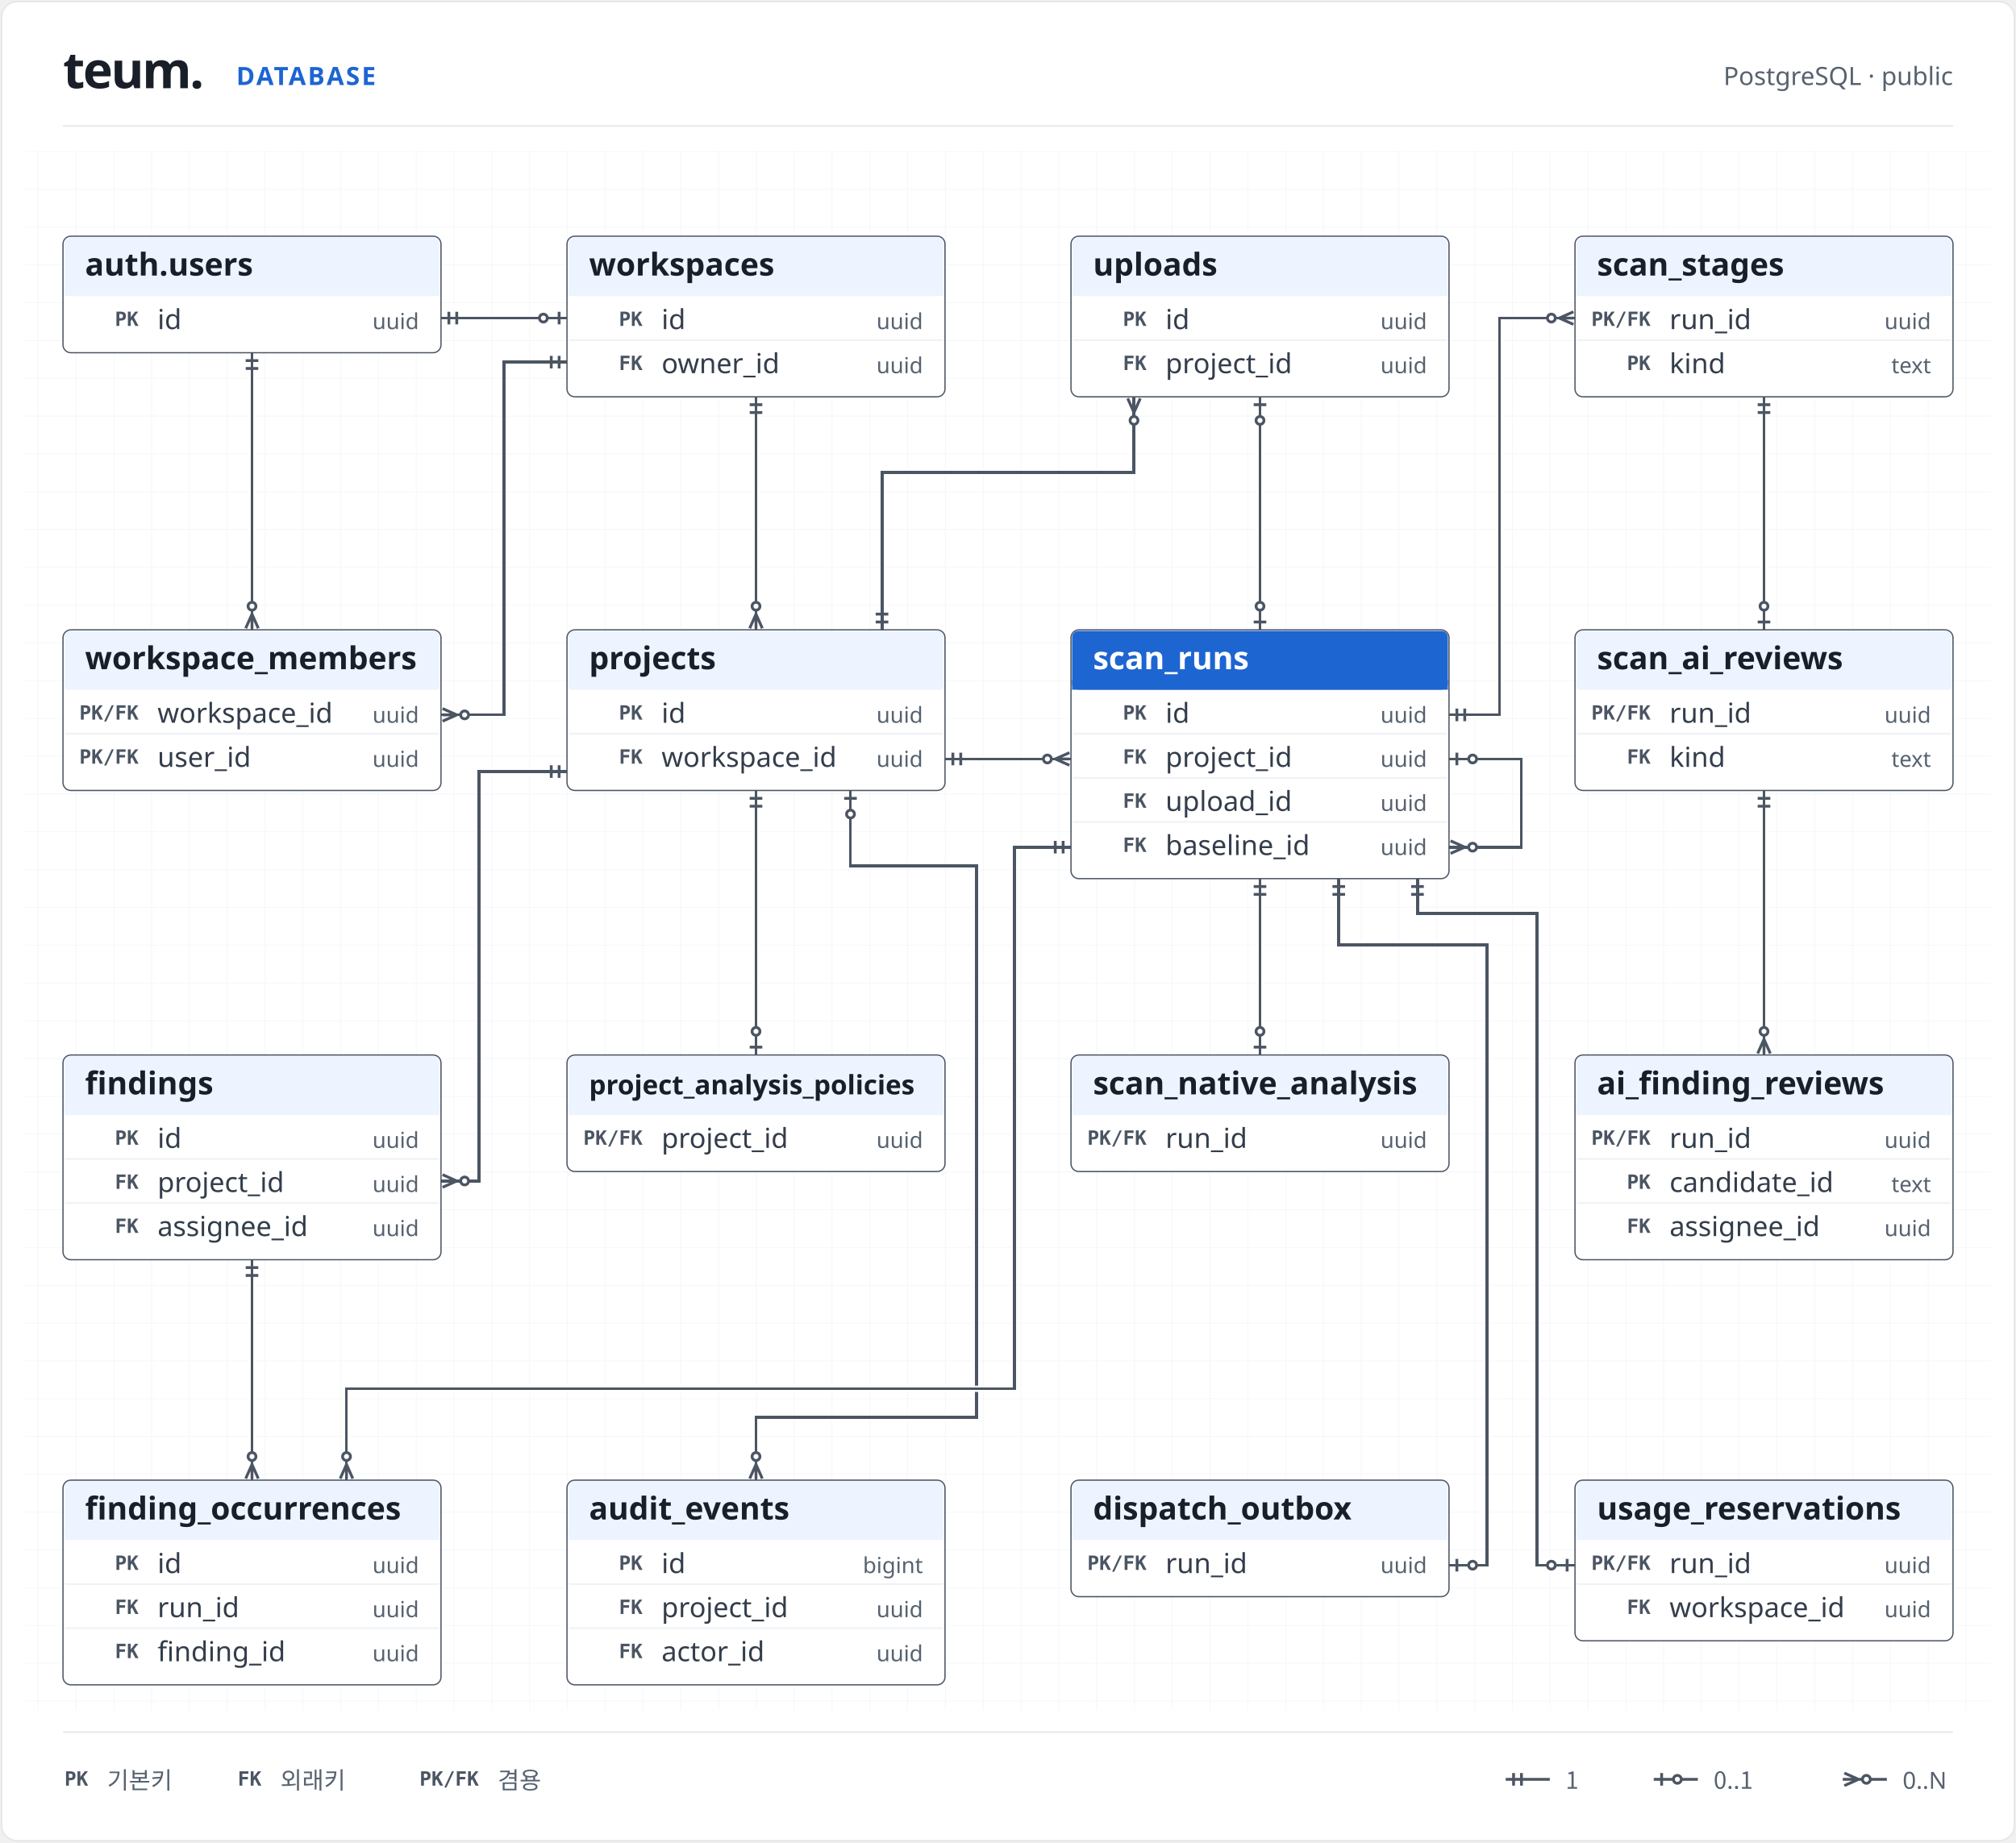
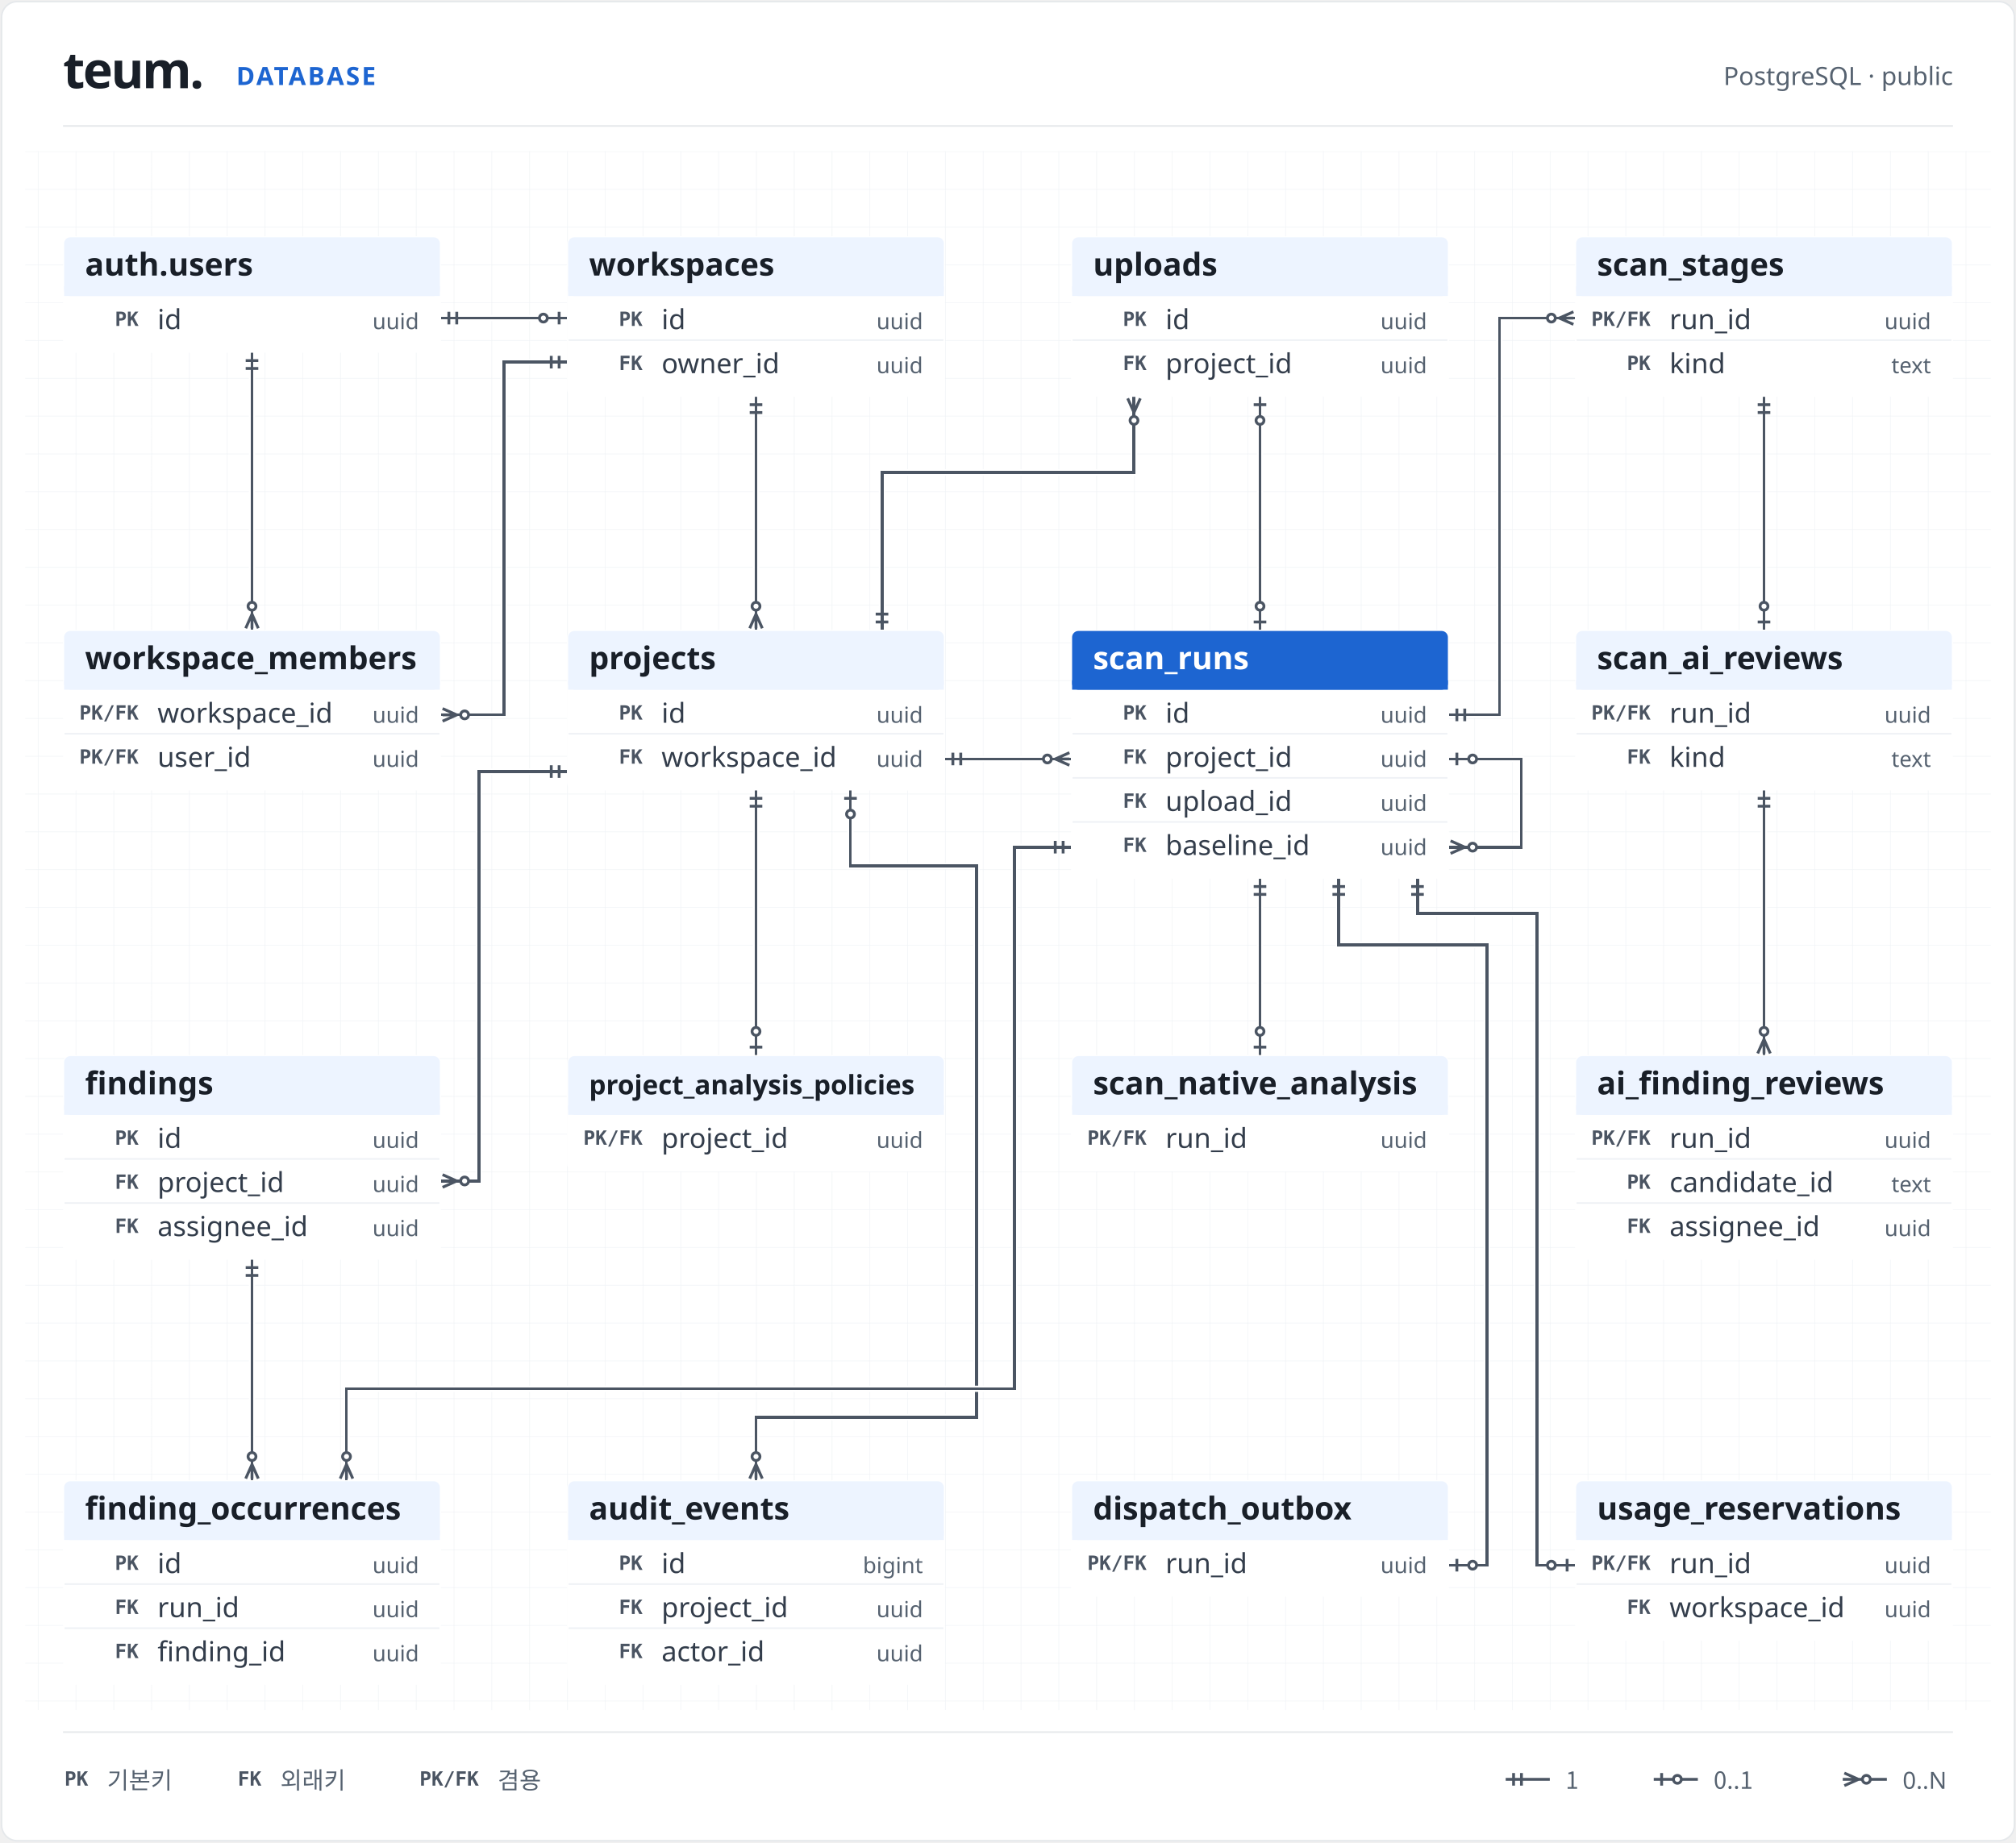
<svg xmlns="http://www.w3.org/2000/svg" width="1280" height="1170" viewBox="0 0 1280 1170" role="img" aria-labelledby="database-title database-desc" xml:lang="ko">
  <defs>
    <pattern id="grid" width="24" height="24" patternUnits="userSpaceOnUse">
      <path d="M24 0H0V24" fill="none" stroke="#eef1f5" stroke-width=".6" />
    </pattern>
  </defs>
  <style>
    text{font-family:"Apple SD Gothic Neo","Noto Sans KR","Malgun Gothic",sans-serif;fill:#191f28}
    .muted{fill:#566270}.blue{fill:#1d65d1}
    .edge-halo{fill:none;stroke:#fff;stroke-width:4;stroke-linejoin:round}
    .wire,.end{fill:none;stroke:#4b5563;stroke-width:1.8;stroke-linejoin:miter;stroke-linecap:butt}
    [data-fk]&gt;.wire{shape-rendering:crispEdges}
    .end circle,.optional{fill:#fff}
-     .outline{fill:#fff;stroke:#4b5563;stroke-width:.8}
+     .outline{fill:#fff;stroke:none}
    .head{fill:#edf4ff}.focus .head{fill:#1d65d1}
    .name{font-size:20px;font-weight:650}.focus .name{fill:#fff}
    .field{font-size:17.5px;fill:#333d4b}.type{font-size:14px;fill:#566270;text-anchor:end}
    .row-line{stroke:#eef1f5;stroke-width:1}
    .key{font-family:ui-monospace,"SFMono-Regular",Menlo,Consolas,monospace;font-size:12.5px;font-weight:650;fill:#4b5563;text-anchor:end}
  </style>
  <rect x="1" y="1" width="1278" height="1168" rx="10" fill="#fff" stroke="#e5e8eb" />
  <text x="40" y="56" font-size="32" font-weight="750" letter-spacing="-1.2">teum.</text>
  <text x="150" y="54" font-size="16" font-weight="650" letter-spacing="1.2" class="blue">DATABASE</text>
  <text x="1240" y="54" font-size="16" text-anchor="end" class="muted">PostgreSQL · public</text>
  <path d="M40 80H1240" stroke="#e5e8eb" />
  <rect x="16" y="96" width="1248" height="990" fill="url(#grid)" />
  <g data-fk="workspaces_owner_id_fkey" data-parent="auth.users" data-child="public.workspaces">
    <path class="edge-halo" d="M280 202L360 202" />
    <path class="wire" d="M280 202L360 202" />
    <g class="end" data-end="parent" data-min="1" data-max="one" transform="translate(280 202) rotate(0)">
      <path d="M5-4V4" />
      <path d="M10-4V4" />
    </g>
    <g class="end" data-end="child" data-min="0" data-max="one" transform="translate(360 202) rotate(180)">
      <path d="M5-4V4" />
      <circle cx="15" cy="0" r="2.5" />
    </g>
  </g>
  <g data-fk="workspace_members_user_id_fkey" data-parent="auth.users" data-child="public.workspace_members">
    <path class="edge-halo" d="M160 224L160 400" />
    <path class="wire" d="M160 224L160 400" />
    <g class="end" data-end="parent" data-min="1" data-max="one" transform="translate(160 224) rotate(90)">
      <path d="M5-4V4" />
      <path d="M10-4V4" />
    </g>
    <g class="end" data-end="child" data-min="0" data-max="many" transform="translate(160 400) rotate(-90)">
      <path d="M1-4L10 0L1 4M1 0H10" />
      <circle cx="15" cy="0" r="2.5" />
    </g>
  </g>
  <g data-fk="workspace_members_workspace_id_fkey" data-parent="public.workspaces" data-child="public.workspace_members">
    <path class="edge-halo" d="M360 230L320 230L320 454L280 454" />
    <path class="wire" d="M360 230L320 230L320 454L280 454" />
    <g class="end" data-end="parent" data-min="1" data-max="one" transform="translate(360 230) rotate(180)">
      <path d="M5-4V4" />
      <path d="M10-4V4" />
    </g>
    <g class="end" data-end="child" data-min="0" data-max="many" transform="translate(280 454) rotate(0)">
      <path d="M1-4L10 0L1 4M1 0H10" />
      <circle cx="15" cy="0" r="2.5" />
    </g>
  </g>
  <g data-fk="projects_workspace_id_fkey" data-parent="public.workspaces" data-child="public.projects">
    <path class="edge-halo" d="M480 252L480 400" />
    <path class="wire" d="M480 252L480 400" />
    <g class="end" data-end="parent" data-min="1" data-max="one" transform="translate(480 252) rotate(90)">
      <path d="M5-4V4" />
      <path d="M10-4V4" />
    </g>
    <g class="end" data-end="child" data-min="0" data-max="many" transform="translate(480 400) rotate(-90)">
      <path d="M1-4L10 0L1 4M1 0H10" />
      <circle cx="15" cy="0" r="2.5" />
    </g>
  </g>
  <g data-fk="project_analysis_policies_project_id_workspace_id_fkey" data-parent="public.projects" data-child="public.project_analysis_policies">
    <path class="edge-halo" d="M480 502L480 670" />
    <path class="wire" d="M480 502L480 670" />
    <g class="end" data-end="parent" data-min="1" data-max="one" transform="translate(480 502) rotate(90)">
      <path d="M5-4V4" />
      <path d="M10-4V4" />
    </g>
    <g class="end" data-end="child" data-min="0" data-max="one" transform="translate(480 670) rotate(-90)">
      <path d="M5-4V4" />
      <circle cx="15" cy="0" r="2.5" />
    </g>
  </g>
  <g data-fk="audit_events_project_id_workspace_id_fkey" data-parent="public.projects" data-child="public.audit_events">
    <path class="edge-halo" d="M540 502L540 550L620 550L620 900L480 900L480 940" />
    <path class="wire" d="M540 502L540 550L620 550L620 900L480 900L480 940" />
    <g class="end" data-end="parent" data-min="0" data-max="one" transform="translate(540 502) rotate(90)">
      <path d="M5-4V4" />
      <circle cx="15" cy="0" r="2.5" />
    </g>
    <g class="end" data-end="child" data-min="0" data-max="many" transform="translate(480 940) rotate(-90)">
      <path d="M1-4L10 0L1 4M1 0H10" />
      <circle cx="15" cy="0" r="2.5" />
    </g>
  </g>
  <g data-fk="uploads_project_id_workspace_id_fkey" data-parent="public.projects" data-child="public.uploads">
    <path class="edge-halo" d="M560 400L560 300L720 300L720 252" />
    <path class="wire" d="M560 400L560 300L720 300L720 252" />
    <g class="end" data-end="parent" data-min="1" data-max="one" transform="translate(560 400) rotate(-90)">
      <path d="M5-4V4" />
      <path d="M10-4V4" />
    </g>
    <g class="end" data-end="child" data-min="0" data-max="many" transform="translate(720 252) rotate(90)">
      <path d="M1-4L10 0L1 4M1 0H10" />
      <circle cx="15" cy="0" r="2.5" />
    </g>
  </g>
  <g data-fk="scan_runs_project_id_workspace_id_fkey" data-parent="public.projects" data-child="public.scan_runs">
    <path class="edge-halo" d="M600 482L680 482" />
    <path class="wire" d="M600 482L680 482" />
    <g class="end" data-end="parent" data-min="1" data-max="one" transform="translate(600 482) rotate(0)">
      <path d="M5-4V4" />
      <path d="M10-4V4" />
    </g>
    <g class="end" data-end="child" data-min="0" data-max="many" transform="translate(680 482) rotate(180)">
      <path d="M1-4L10 0L1 4M1 0H10" />
      <circle cx="15" cy="0" r="2.5" />
    </g>
  </g>
  <g data-fk="findings_project_id_workspace_id_fkey" data-parent="public.projects" data-child="public.findings">
    <path class="edge-halo" d="M360 490L304 490L304 750L280 750" />
    <path class="wire" d="M360 490L304 490L304 750L280 750" />
    <g class="end" data-end="parent" data-min="1" data-max="one" transform="translate(360 490) rotate(180)">
      <path d="M5-4V4" />
      <path d="M10-4V4" />
    </g>
    <g class="end" data-end="child" data-min="0" data-max="many" transform="translate(280 750) rotate(0)">
      <path d="M1-4L10 0L1 4M1 0H10" />
      <circle cx="15" cy="0" r="2.5" />
    </g>
  </g>
  <g data-fk="scan_runs_upload_id_project_id_workspace_id_fkey" data-parent="public.uploads" data-child="public.scan_runs">
    <path class="edge-halo" d="M800 252L800 400" />
    <path class="wire" d="M800 252L800 400" />
    <g class="end" data-end="parent" data-min="0" data-max="one" transform="translate(800 252) rotate(90)">
      <path d="M5-4V4" />
      <circle cx="15" cy="0" r="2.5" />
    </g>
    <g class="end" data-end="child" data-min="0" data-max="one" transform="translate(800 400) rotate(-90)">
      <path d="M5-4V4" />
      <circle cx="15" cy="0" r="2.5" />
    </g>
  </g>
  <g data-fk="scan_runs_baseline_id_project_id_workspace_id_fkey" data-parent="public.scan_runs" data-child="public.scan_runs">
    <path class="edge-halo" d="M920 482L966 482L966 538L920 538" />
    <path class="wire" d="M920 482L966 482L966 538L920 538" />
    <g class="end" data-end="parent" data-min="0" data-max="one" transform="translate(920 482) rotate(0)">
      <path d="M5-4V4" />
      <circle cx="15" cy="0" r="2.5" />
    </g>
    <g class="end" data-end="child" data-min="0" data-max="many" transform="translate(920 538) rotate(0)">
      <path d="M1-4L10 0L1 4M1 0H10" />
      <circle cx="15" cy="0" r="2.5" />
    </g>
  </g>
  <g data-fk="scan_native_analysis_run_id_project_id_workspace_id_fkey" data-parent="public.scan_runs" data-child="public.scan_native_analysis">
    <path class="edge-halo" d="M800 558L800 670" />
    <path class="wire" d="M800 558L800 670" />
    <g class="end" data-end="parent" data-min="1" data-max="one" transform="translate(800 558) rotate(90)">
      <path d="M5-4V4" />
      <path d="M10-4V4" />
    </g>
    <g class="end" data-end="child" data-min="0" data-max="one" transform="translate(800 670) rotate(-90)">
      <path d="M5-4V4" />
      <circle cx="15" cy="0" r="2.5" />
    </g>
  </g>
  <g data-fk="scan_stages_run_id_project_id_workspace_id_fkey" data-parent="public.scan_runs" data-child="public.scan_stages">
    <path class="edge-halo" d="M920 454L952 454L952 202L1000 202" />
    <path class="wire" d="M920 454L952 454L952 202L1000 202" />
    <g class="end" data-end="parent" data-min="1" data-max="one" transform="translate(920 454) rotate(0)">
      <path d="M5-4V4" />
      <path d="M10-4V4" />
    </g>
    <g class="end" data-end="child" data-min="0" data-max="many" transform="translate(1000 202) rotate(180)">
      <path d="M1-4L10 0L1 4M1 0H10" />
      <circle cx="15" cy="0" r="2.5" />
    </g>
  </g>
  <g data-fk="finding_occurrences_run_id_project_id_workspace_id_fkey" data-parent="public.scan_runs" data-child="public.finding_occurrences">
    <path class="edge-halo" d="M680 538L644 538L644 882L220 882L220 940" />
    <path class="wire" d="M680 538L644 538L644 882L220 882L220 940" />
    <g class="end" data-end="parent" data-min="1" data-max="one" transform="translate(680 538) rotate(180)">
      <path d="M5-4V4" />
      <path d="M10-4V4" />
    </g>
    <g class="end" data-end="child" data-min="0" data-max="many" transform="translate(220 940) rotate(-90)">
      <path d="M1-4L10 0L1 4M1 0H10" />
      <circle cx="15" cy="0" r="2.5" />
    </g>
  </g>
  <g data-fk="finding_occurrences_finding_id_project_id_workspace_id_fkey" data-parent="public.findings" data-child="public.finding_occurrences">
    <path class="edge-halo" d="M160 800L160 940" />
    <path class="wire" d="M160 800L160 940" />
    <g class="end" data-end="parent" data-min="1" data-max="one" transform="translate(160 800) rotate(90)">
      <path d="M5-4V4" />
      <path d="M10-4V4" />
    </g>
    <g class="end" data-end="child" data-min="0" data-max="many" transform="translate(160 940) rotate(-90)">
      <path d="M1-4L10 0L1 4M1 0H10" />
      <circle cx="15" cy="0" r="2.5" />
    </g>
  </g>
  <g data-fk="scan_ai_reviews_run_id_kind_fkey" data-parent="public.scan_stages" data-child="public.scan_ai_reviews">
    <path class="edge-halo" d="M1120 252L1120 400" />
    <path class="wire" d="M1120 252L1120 400" />
    <g class="end" data-end="parent" data-min="1" data-max="one" transform="translate(1120 252) rotate(90)">
      <path d="M5-4V4" />
      <path d="M10-4V4" />
    </g>
    <g class="end" data-end="child" data-min="0" data-max="one" transform="translate(1120 400) rotate(-90)">
      <path d="M5-4V4" />
      <circle cx="15" cy="0" r="2.5" />
    </g>
  </g>
  <g data-fk="dispatch_outbox_run_id_fkey" data-parent="public.scan_runs" data-child="public.dispatch_outbox">
    <path class="edge-halo" d="M850 558L850 600L944 600L944 994L920 994" />
    <path class="wire" d="M850 558L850 600L944 600L944 994L920 994" />
    <g class="end" data-end="parent" data-min="1" data-max="one" transform="translate(850 558) rotate(90)">
      <path d="M5-4V4" />
      <path d="M10-4V4" />
    </g>
    <g class="end" data-end="child" data-min="0" data-max="one" transform="translate(920 994) rotate(0)">
      <path d="M5-4V4" />
      <circle cx="15" cy="0" r="2.5" />
    </g>
  </g>
  <g data-fk="usage_reservations_run_id_fkey" data-parent="public.scan_runs" data-child="public.usage_reservations">
    <path class="edge-halo" d="M900 558L900 580L976 580L976 994L1000 994" />
    <path class="wire" d="M900 558L900 580L976 580L976 994L1000 994" />
    <g class="end" data-end="parent" data-min="1" data-max="one" transform="translate(900 558) rotate(90)">
      <path d="M5-4V4" />
      <path d="M10-4V4" />
    </g>
    <g class="end" data-end="child" data-min="0" data-max="one" transform="translate(1000 994) rotate(180)">
      <path d="M5-4V4" />
      <circle cx="15" cy="0" r="2.5" />
    </g>
  </g>
  <g data-fk="ai_finding_reviews_run_id_fkey" data-parent="public.scan_ai_reviews" data-child="public.ai_finding_reviews">
    <path class="edge-halo" d="M1120 502L1120 670" />
    <path class="wire" d="M1120 502L1120 670" />
    <g class="end" data-end="parent" data-min="1" data-max="one" transform="translate(1120 502) rotate(90)">
      <path d="M5-4V4" />
      <path d="M10-4V4" />
    </g>
    <g class="end" data-end="child" data-min="0" data-max="many" transform="translate(1120 670) rotate(-90)">
      <path d="M1-4L10 0L1 4M1 0H10" />
      <circle cx="15" cy="0" r="2.5" />
    </g>
  </g>
  <g class="" data-table="auth.users" transform="translate(40 150)">
    <rect class="outline" width="240" height="74" rx="5" />
    <rect class="head" x=".7" y=".7" width="238.6" height="37.3" rx="4" />
    <rect class="head" x=".7" y="32" width="238.6" height="6" />
    <text x="14" y="25" class="name">auth.users</text>
    <g data-column="id" data-type="uuid" data-primary="true" data-foreign="false">
      <text x="48" y="57" class="key">PK</text>
      <text x="60" y="59" class="field">id</text>
      <text x="226" y="59" class="type">uuid</text>
    </g>
  </g>
  <g class="" data-table="public.workspaces" transform="translate(360 150)">
    <rect class="outline" width="240" height="102" rx="5" />
    <rect class="head" x=".7" y=".7" width="238.6" height="37.3" rx="4" />
    <rect class="head" x=".7" y="32" width="238.6" height="6" />
    <text x="14" y="25" class="name">workspaces</text>
    <g data-column="id" data-type="uuid" data-primary="true" data-foreign="false">
      <text x="48" y="57" class="key">PK</text>
      <text x="60" y="59" class="field">id</text>
      <text x="226" y="59" class="type">uuid</text>
    </g>
    <g data-column="owner_id" data-type="uuid" data-primary="false" data-foreign="true">
      <path class="row-line" d="M1 66H239" />
      <text x="48" y="85" class="key">FK</text>
      <text x="60" y="87" class="field">owner_id</text>
      <text x="226" y="87" class="type">uuid</text>
    </g>
  </g>
  <g class="" data-table="public.uploads" transform="translate(680 150)">
    <rect class="outline" width="240" height="102" rx="5" />
    <rect class="head" x=".7" y=".7" width="238.6" height="37.3" rx="4" />
    <rect class="head" x=".7" y="32" width="238.6" height="6" />
    <text x="14" y="25" class="name">uploads</text>
    <g data-column="id" data-type="uuid" data-primary="true" data-foreign="false">
      <text x="48" y="57" class="key">PK</text>
      <text x="60" y="59" class="field">id</text>
      <text x="226" y="59" class="type">uuid</text>
    </g>
    <g data-column="project_id" data-type="uuid" data-primary="false" data-foreign="true">
      <path class="row-line" d="M1 66H239" />
      <text x="48" y="85" class="key">FK</text>
      <text x="60" y="87" class="field">project_id</text>
      <text x="226" y="87" class="type">uuid</text>
    </g>
  </g>
  <g class="" data-table="public.scan_stages" transform="translate(1000 150)">
    <rect class="outline" width="240" height="102" rx="5" />
    <rect class="head" x=".7" y=".7" width="238.6" height="37.3" rx="4" />
    <rect class="head" x=".7" y="32" width="238.6" height="6" />
    <text x="14" y="25" class="name">scan_stages</text>
    <g data-column="run_id" data-type="uuid" data-primary="true" data-foreign="true">
      <text x="48" y="57" class="key">PK/FK</text>
      <text x="60" y="59" class="field">run_id</text>
      <text x="226" y="59" class="type">uuid</text>
    </g>
    <g data-column="kind" data-type="text" data-primary="true" data-foreign="false">
      <path class="row-line" d="M1 66H239" />
      <text x="48" y="85" class="key">PK</text>
      <text x="60" y="87" class="field">kind</text>
      <text x="226" y="87" class="type">text</text>
    </g>
  </g>
  <g class="" data-table="public.workspace_members" transform="translate(40 400)">
    <rect class="outline" width="240" height="102" rx="5" />
    <rect class="head" x=".7" y=".7" width="238.6" height="37.3" rx="4" />
    <rect class="head" x=".7" y="32" width="238.6" height="6" />
    <text x="14" y="25" class="name">workspace_members</text>
    <g data-column="workspace_id" data-type="uuid" data-primary="true" data-foreign="true">
      <text x="48" y="57" class="key">PK/FK</text>
      <text x="60" y="59" class="field">workspace_id</text>
      <text x="226" y="59" class="type">uuid</text>
    </g>
    <g data-column="user_id" data-type="uuid" data-primary="true" data-foreign="true">
      <path class="row-line" d="M1 66H239" />
      <text x="48" y="85" class="key">PK/FK</text>
      <text x="60" y="87" class="field">user_id</text>
      <text x="226" y="87" class="type">uuid</text>
    </g>
  </g>
  <g class="" data-table="public.projects" transform="translate(360 400)">
    <rect class="outline" width="240" height="102" rx="5" />
    <rect class="head" x=".7" y=".7" width="238.6" height="37.3" rx="4" />
    <rect class="head" x=".7" y="32" width="238.6" height="6" />
    <text x="14" y="25" class="name">projects</text>
    <g data-column="id" data-type="uuid" data-primary="true" data-foreign="false">
      <text x="48" y="57" class="key">PK</text>
      <text x="60" y="59" class="field">id</text>
      <text x="226" y="59" class="type">uuid</text>
    </g>
    <g data-column="workspace_id" data-type="uuid" data-primary="false" data-foreign="true">
      <path class="row-line" d="M1 66H239" />
      <text x="48" y="85" class="key">FK</text>
      <text x="60" y="87" class="field">workspace_id</text>
      <text x="226" y="87" class="type">uuid</text>
    </g>
  </g>
  <g class="focus" data-table="public.scan_runs" transform="translate(680 400)">
    <rect class="outline" width="240" height="158" rx="5" />
    <rect class="head" x=".7" y=".7" width="238.6" height="37.3" rx="4" />
    <rect class="head" x=".7" y="32" width="238.6" height="6" />
    <text x="14" y="25" class="name">scan_runs</text>
    <g data-column="id" data-type="uuid" data-primary="true" data-foreign="false">
      <text x="48" y="57" class="key">PK</text>
      <text x="60" y="59" class="field">id</text>
      <text x="226" y="59" class="type">uuid</text>
    </g>
    <g data-column="project_id" data-type="uuid" data-primary="false" data-foreign="true">
      <path class="row-line" d="M1 66H239" />
      <text x="48" y="85" class="key">FK</text>
      <text x="60" y="87" class="field">project_id</text>
      <text x="226" y="87" class="type">uuid</text>
    </g>
    <g data-column="upload_id" data-type="uuid" data-primary="false" data-foreign="true">
      <path class="row-line" d="M1 94H239" />
      <text x="48" y="113" class="key">FK</text>
      <text x="60" y="115" class="field">upload_id</text>
      <text x="226" y="115" class="type">uuid</text>
    </g>
    <g data-column="baseline_id" data-type="uuid" data-primary="false" data-foreign="true">
      <path class="row-line" d="M1 122H239" />
      <text x="48" y="141" class="key">FK</text>
      <text x="60" y="143" class="field">baseline_id</text>
      <text x="226" y="143" class="type">uuid</text>
    </g>
  </g>
  <g class="" data-table="public.scan_ai_reviews" transform="translate(1000 400)">
    <rect class="outline" width="240" height="102" rx="5" />
    <rect class="head" x=".7" y=".7" width="238.6" height="37.3" rx="4" />
    <rect class="head" x=".7" y="32" width="238.6" height="6" />
    <text x="14" y="25" class="name">scan_ai_reviews</text>
    <g data-column="run_id" data-type="uuid" data-primary="true" data-foreign="true">
      <text x="48" y="57" class="key">PK/FK</text>
      <text x="60" y="59" class="field">run_id</text>
      <text x="226" y="59" class="type">uuid</text>
    </g>
    <g data-column="kind" data-type="text" data-primary="false" data-foreign="true">
      <path class="row-line" d="M1 66H239" />
      <text x="48" y="85" class="key">FK</text>
      <text x="60" y="87" class="field">kind</text>
      <text x="226" y="87" class="type">text</text>
    </g>
  </g>
  <g class="" data-table="public.findings" transform="translate(40 670)">
    <rect class="outline" width="240" height="130" rx="5" />
    <rect class="head" x=".7" y=".7" width="238.6" height="37.3" rx="4" />
    <rect class="head" x=".7" y="32" width="238.6" height="6" />
    <text x="14" y="25" class="name">findings</text>
    <g data-column="id" data-type="uuid" data-primary="true" data-foreign="false">
      <text x="48" y="57" class="key">PK</text>
      <text x="60" y="59" class="field">id</text>
      <text x="226" y="59" class="type">uuid</text>
    </g>
    <g data-column="project_id" data-type="uuid" data-primary="false" data-foreign="true">
      <path class="row-line" d="M1 66H239" />
      <text x="48" y="85" class="key">FK</text>
      <text x="60" y="87" class="field">project_id</text>
      <text x="226" y="87" class="type">uuid</text>
    </g>
    <g data-column="assignee_id" data-type="uuid" data-primary="false" data-foreign="true">
      <path class="row-line" d="M1 94H239" />
      <text x="48" y="113" class="key">FK</text>
      <text x="60" y="115" class="field">assignee_id</text>
      <text x="226" y="115" class="type">uuid</text>
    </g>
  </g>
  <g class="" data-table="public.project_analysis_policies" transform="translate(360 670)">
    <rect class="outline" width="240" height="74" rx="5" />
    <rect class="head" x=".7" y=".7" width="238.6" height="37.3" rx="4" />
    <rect class="head" x=".7" y="32" width="238.6" height="6" />
    <text x="14" y="25" class="name" style="font-size:17px">project_analysis_policies</text>
    <g data-column="project_id" data-type="uuid" data-primary="true" data-foreign="true">
      <text x="48" y="57" class="key">PK/FK</text>
      <text x="60" y="59" class="field">project_id</text>
      <text x="226" y="59" class="type">uuid</text>
    </g>
  </g>
  <g class="" data-table="public.scan_native_analysis" transform="translate(680 670)">
    <rect class="outline" width="240" height="74" rx="5" />
    <rect class="head" x=".7" y=".7" width="238.6" height="37.3" rx="4" />
    <rect class="head" x=".7" y="32" width="238.6" height="6" />
    <text x="14" y="25" class="name">scan_native_analysis</text>
    <g data-column="run_id" data-type="uuid" data-primary="true" data-foreign="true">
      <text x="48" y="57" class="key">PK/FK</text>
      <text x="60" y="59" class="field">run_id</text>
      <text x="226" y="59" class="type">uuid</text>
    </g>
  </g>
  <g class="" data-table="public.ai_finding_reviews" transform="translate(1000 670)">
    <rect class="outline" width="240" height="130" rx="5" />
    <rect class="head" x=".7" y=".7" width="238.6" height="37.3" rx="4" />
    <rect class="head" x=".7" y="32" width="238.6" height="6" />
    <text x="14" y="25" class="name">ai_finding_reviews</text>
    <g data-column="run_id" data-type="uuid" data-primary="true" data-foreign="true">
      <text x="48" y="57" class="key">PK/FK</text>
      <text x="60" y="59" class="field">run_id</text>
      <text x="226" y="59" class="type">uuid</text>
    </g>
    <g data-column="candidate_id" data-type="text" data-primary="true" data-foreign="false">
      <path class="row-line" d="M1 66H239" />
      <text x="48" y="85" class="key">PK</text>
      <text x="60" y="87" class="field">candidate_id</text>
      <text x="226" y="87" class="type">text</text>
    </g>
    <g data-column="assignee_id" data-type="uuid" data-primary="false" data-foreign="true">
      <path class="row-line" d="M1 94H239" />
      <text x="48" y="113" class="key">FK</text>
      <text x="60" y="115" class="field">assignee_id</text>
      <text x="226" y="115" class="type">uuid</text>
    </g>
  </g>
  <g class="" data-table="public.finding_occurrences" transform="translate(40 940)">
    <rect class="outline" width="240" height="130" rx="5" />
    <rect class="head" x=".7" y=".7" width="238.6" height="37.3" rx="4" />
    <rect class="head" x=".7" y="32" width="238.6" height="6" />
    <text x="14" y="25" class="name">finding_occurrences</text>
    <g data-column="id" data-type="uuid" data-primary="true" data-foreign="false">
      <text x="48" y="57" class="key">PK</text>
      <text x="60" y="59" class="field">id</text>
      <text x="226" y="59" class="type">uuid</text>
    </g>
    <g data-column="run_id" data-type="uuid" data-primary="false" data-foreign="true">
      <path class="row-line" d="M1 66H239" />
      <text x="48" y="85" class="key">FK</text>
      <text x="60" y="87" class="field">run_id</text>
      <text x="226" y="87" class="type">uuid</text>
    </g>
    <g data-column="finding_id" data-type="uuid" data-primary="false" data-foreign="true">
      <path class="row-line" d="M1 94H239" />
      <text x="48" y="113" class="key">FK</text>
      <text x="60" y="115" class="field">finding_id</text>
      <text x="226" y="115" class="type">uuid</text>
    </g>
  </g>
  <g class="" data-table="public.audit_events" transform="translate(360 940)">
    <rect class="outline" width="240" height="130" rx="5" />
    <rect class="head" x=".7" y=".7" width="238.6" height="37.3" rx="4" />
    <rect class="head" x=".7" y="32" width="238.6" height="6" />
    <text x="14" y="25" class="name">audit_events</text>
    <g data-column="id" data-type="bigint" data-primary="true" data-foreign="false">
      <text x="48" y="57" class="key">PK</text>
      <text x="60" y="59" class="field">id</text>
      <text x="226" y="59" class="type">bigint</text>
    </g>
    <g data-column="project_id" data-type="uuid" data-primary="false" data-foreign="true">
      <path class="row-line" d="M1 66H239" />
      <text x="48" y="85" class="key">FK</text>
      <text x="60" y="87" class="field">project_id</text>
      <text x="226" y="87" class="type">uuid</text>
    </g>
    <g data-column="actor_id" data-type="uuid" data-primary="false" data-foreign="true">
      <path class="row-line" d="M1 94H239" />
      <text x="48" y="113" class="key">FK</text>
      <text x="60" y="115" class="field">actor_id</text>
      <text x="226" y="115" class="type">uuid</text>
    </g>
  </g>
  <g class="" data-table="public.dispatch_outbox" transform="translate(680 940)">
    <rect class="outline" width="240" height="74" rx="5" />
    <rect class="head" x=".7" y=".7" width="238.6" height="37.3" rx="4" />
    <rect class="head" x=".7" y="32" width="238.6" height="6" />
    <text x="14" y="25" class="name">dispatch_outbox</text>
    <g data-column="run_id" data-type="uuid" data-primary="true" data-foreign="true">
      <text x="48" y="57" class="key">PK/FK</text>
      <text x="60" y="59" class="field">run_id</text>
      <text x="226" y="59" class="type">uuid</text>
    </g>
  </g>
  <g class="" data-table="public.usage_reservations" transform="translate(1000 940)">
    <rect class="outline" width="240" height="102" rx="5" />
    <rect class="head" x=".7" y=".7" width="238.6" height="37.3" rx="4" />
    <rect class="head" x=".7" y="32" width="238.6" height="6" />
    <text x="14" y="25" class="name">usage_reservations</text>
    <g data-column="run_id" data-type="uuid" data-primary="true" data-foreign="true">
      <text x="48" y="57" class="key">PK/FK</text>
      <text x="60" y="59" class="field">run_id</text>
      <text x="226" y="59" class="type">uuid</text>
    </g>
    <g data-column="workspace_id" data-type="uuid" data-primary="false" data-foreign="true">
      <path class="row-line" d="M1 66H239" />
      <text x="48" y="85" class="key">FK</text>
      <text x="60" y="87" class="field">workspace_id</text>
      <text x="226" y="87" class="type">uuid</text>
    </g>
  </g>
  <path d="M40 1100H1240" stroke="#e5e8eb" />
  <g aria-label="범례">
    <text x="56" y="1134" class="key">PK</text>
    <text x="68" y="1136" font-size="15" class="muted">기본키</text>
    <text x="166" y="1134" class="key">FK</text>
    <text x="178" y="1136" font-size="15" class="muted">외래키</text>
    <text x="304" y="1134" class="key">PK/FK</text>
    <text x="316" y="1136" font-size="15" class="muted">겸용</text>
    <g transform="translate(540 0)" aria-label="관계 범례">
      <path d="M416 1130H444M421 1126V1134M426 1126V1134" class="wire" />
      <text x="454" y="1136" font-size="15" class="muted">1</text>
      <path d="M510 1130H538M515 1126V1134" class="wire" />
      <circle cx="525" cy="1130" r="2.5" class="wire optional" />
      <text x="548" y="1136" font-size="15" class="muted">0..1</text>
      <path d="M630 1130H658M631 1126L640 1130L631 1134" class="wire" />
      <circle cx="645" cy="1130" r="2.5" class="wire optional" />
      <text x="668" y="1136" font-size="15" class="muted">0..N</text>
    </g>
  </g>
</svg>
